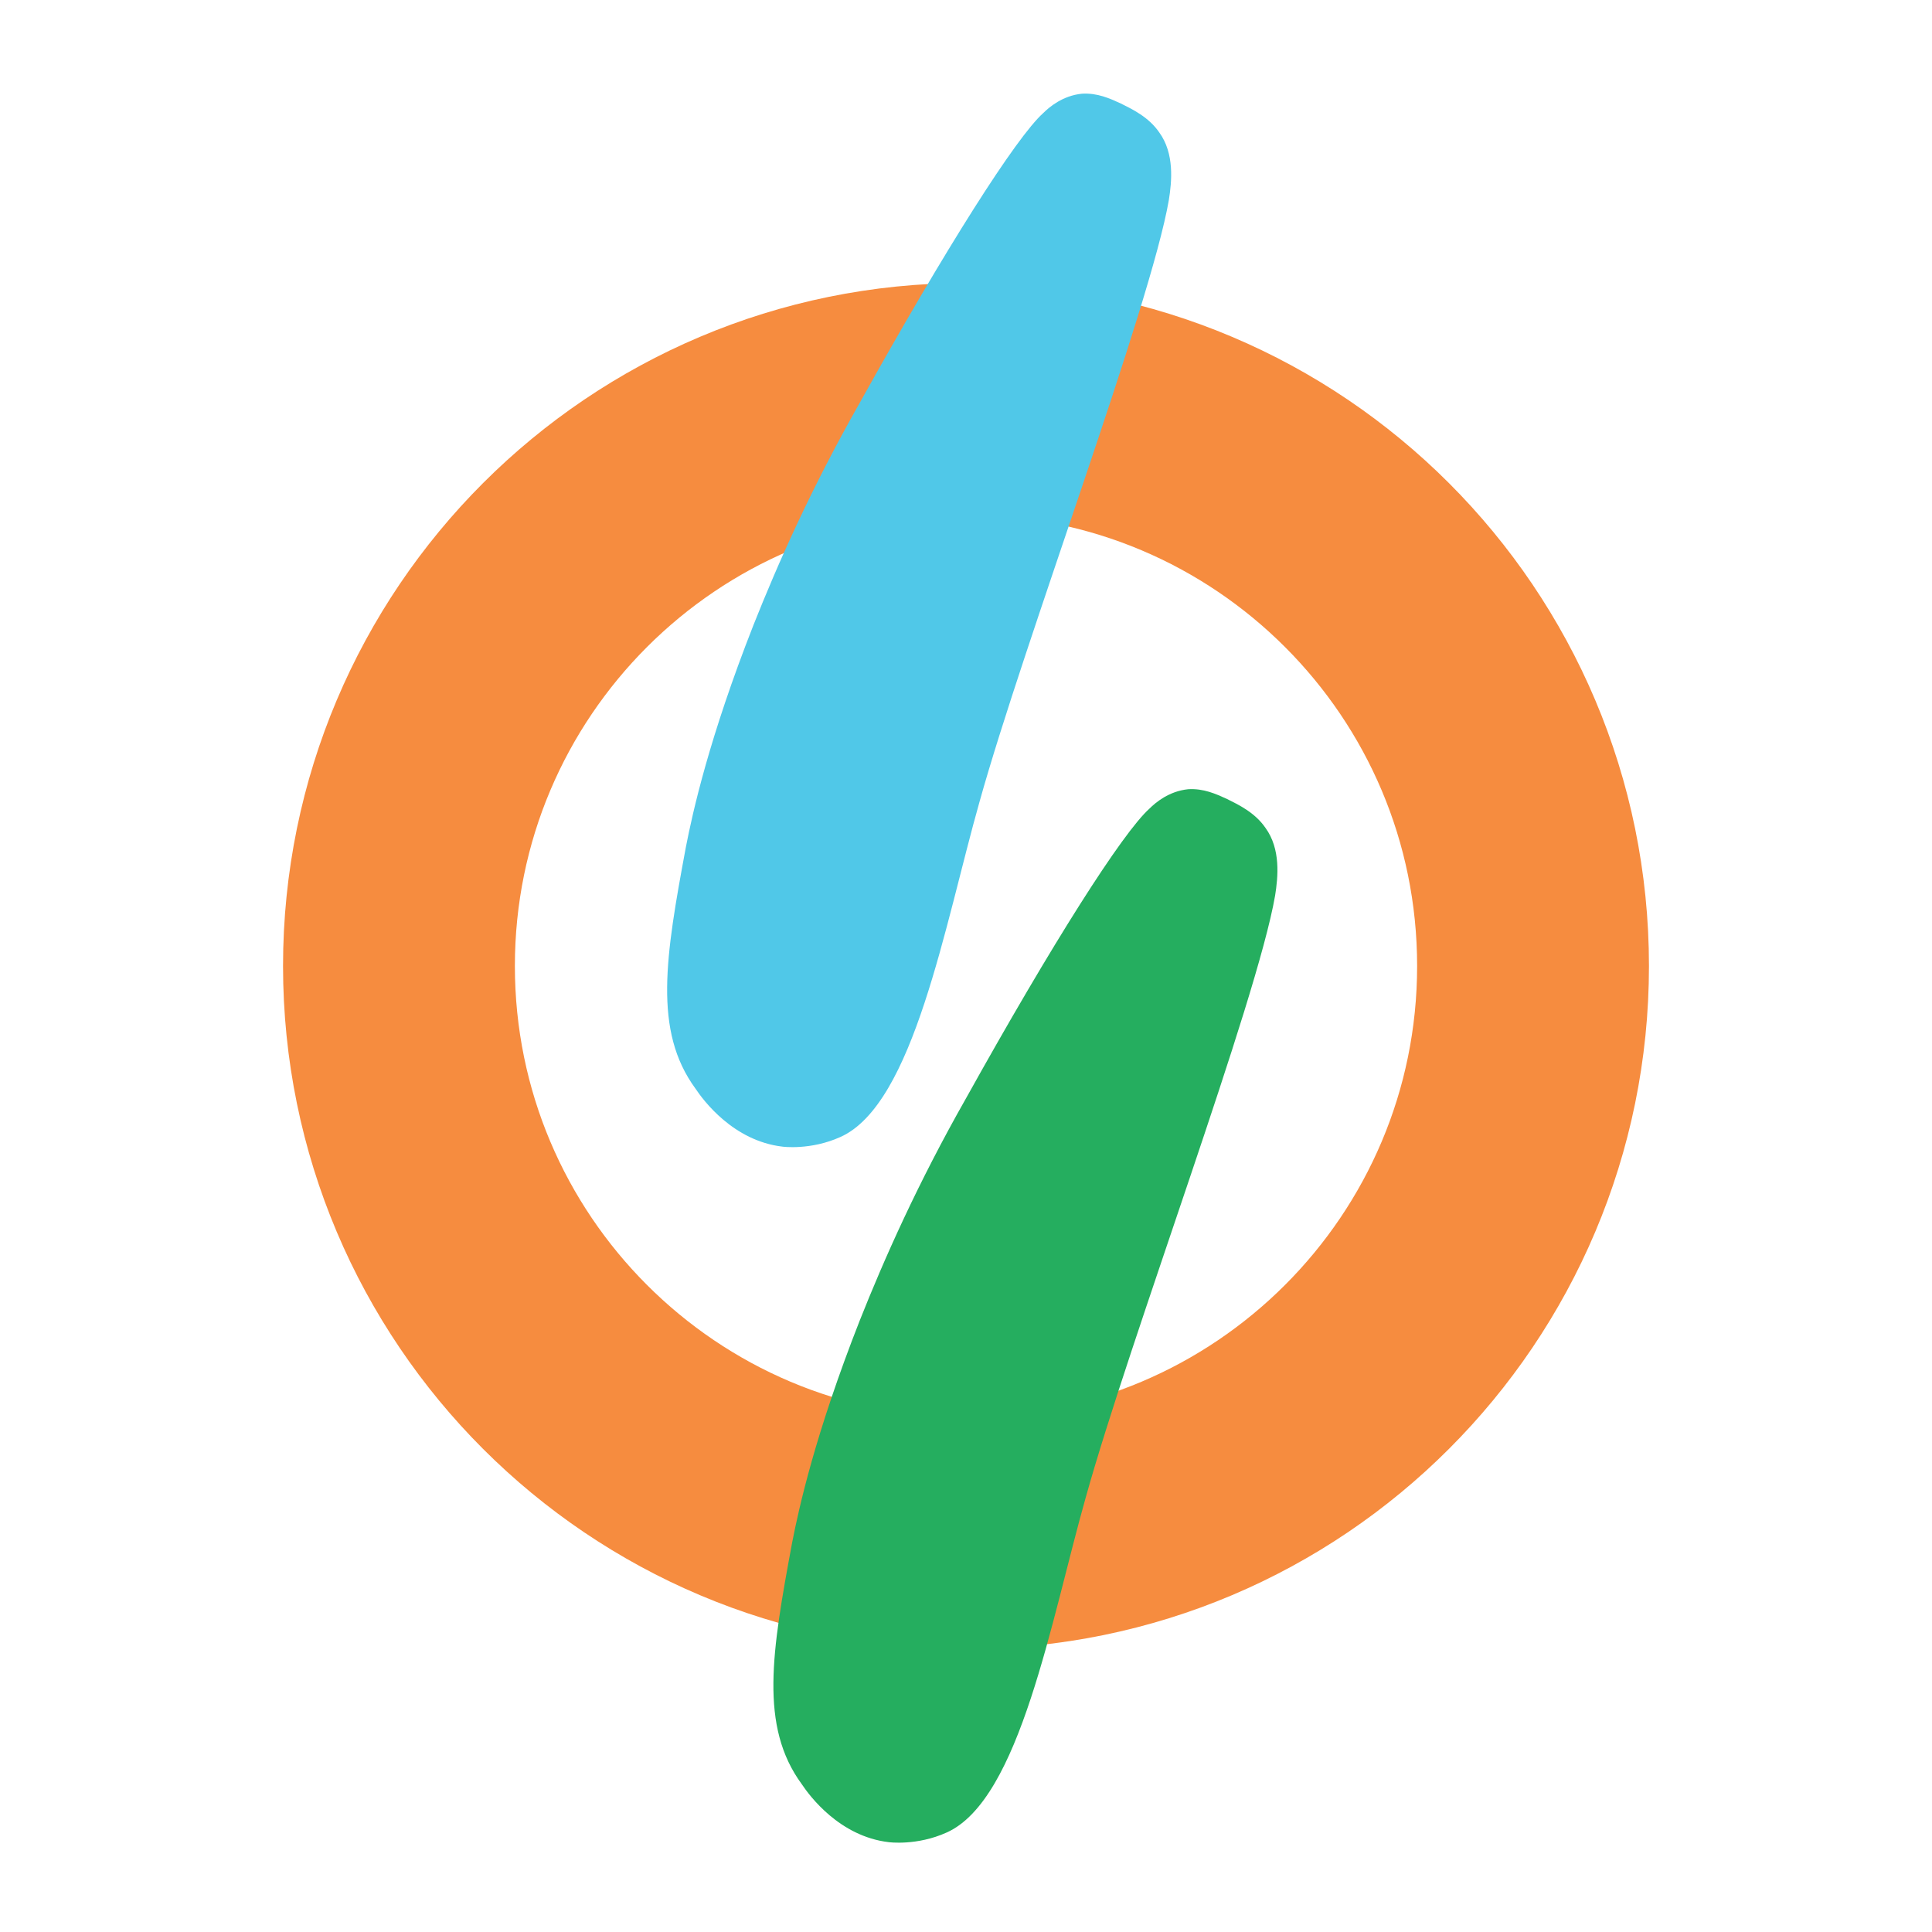
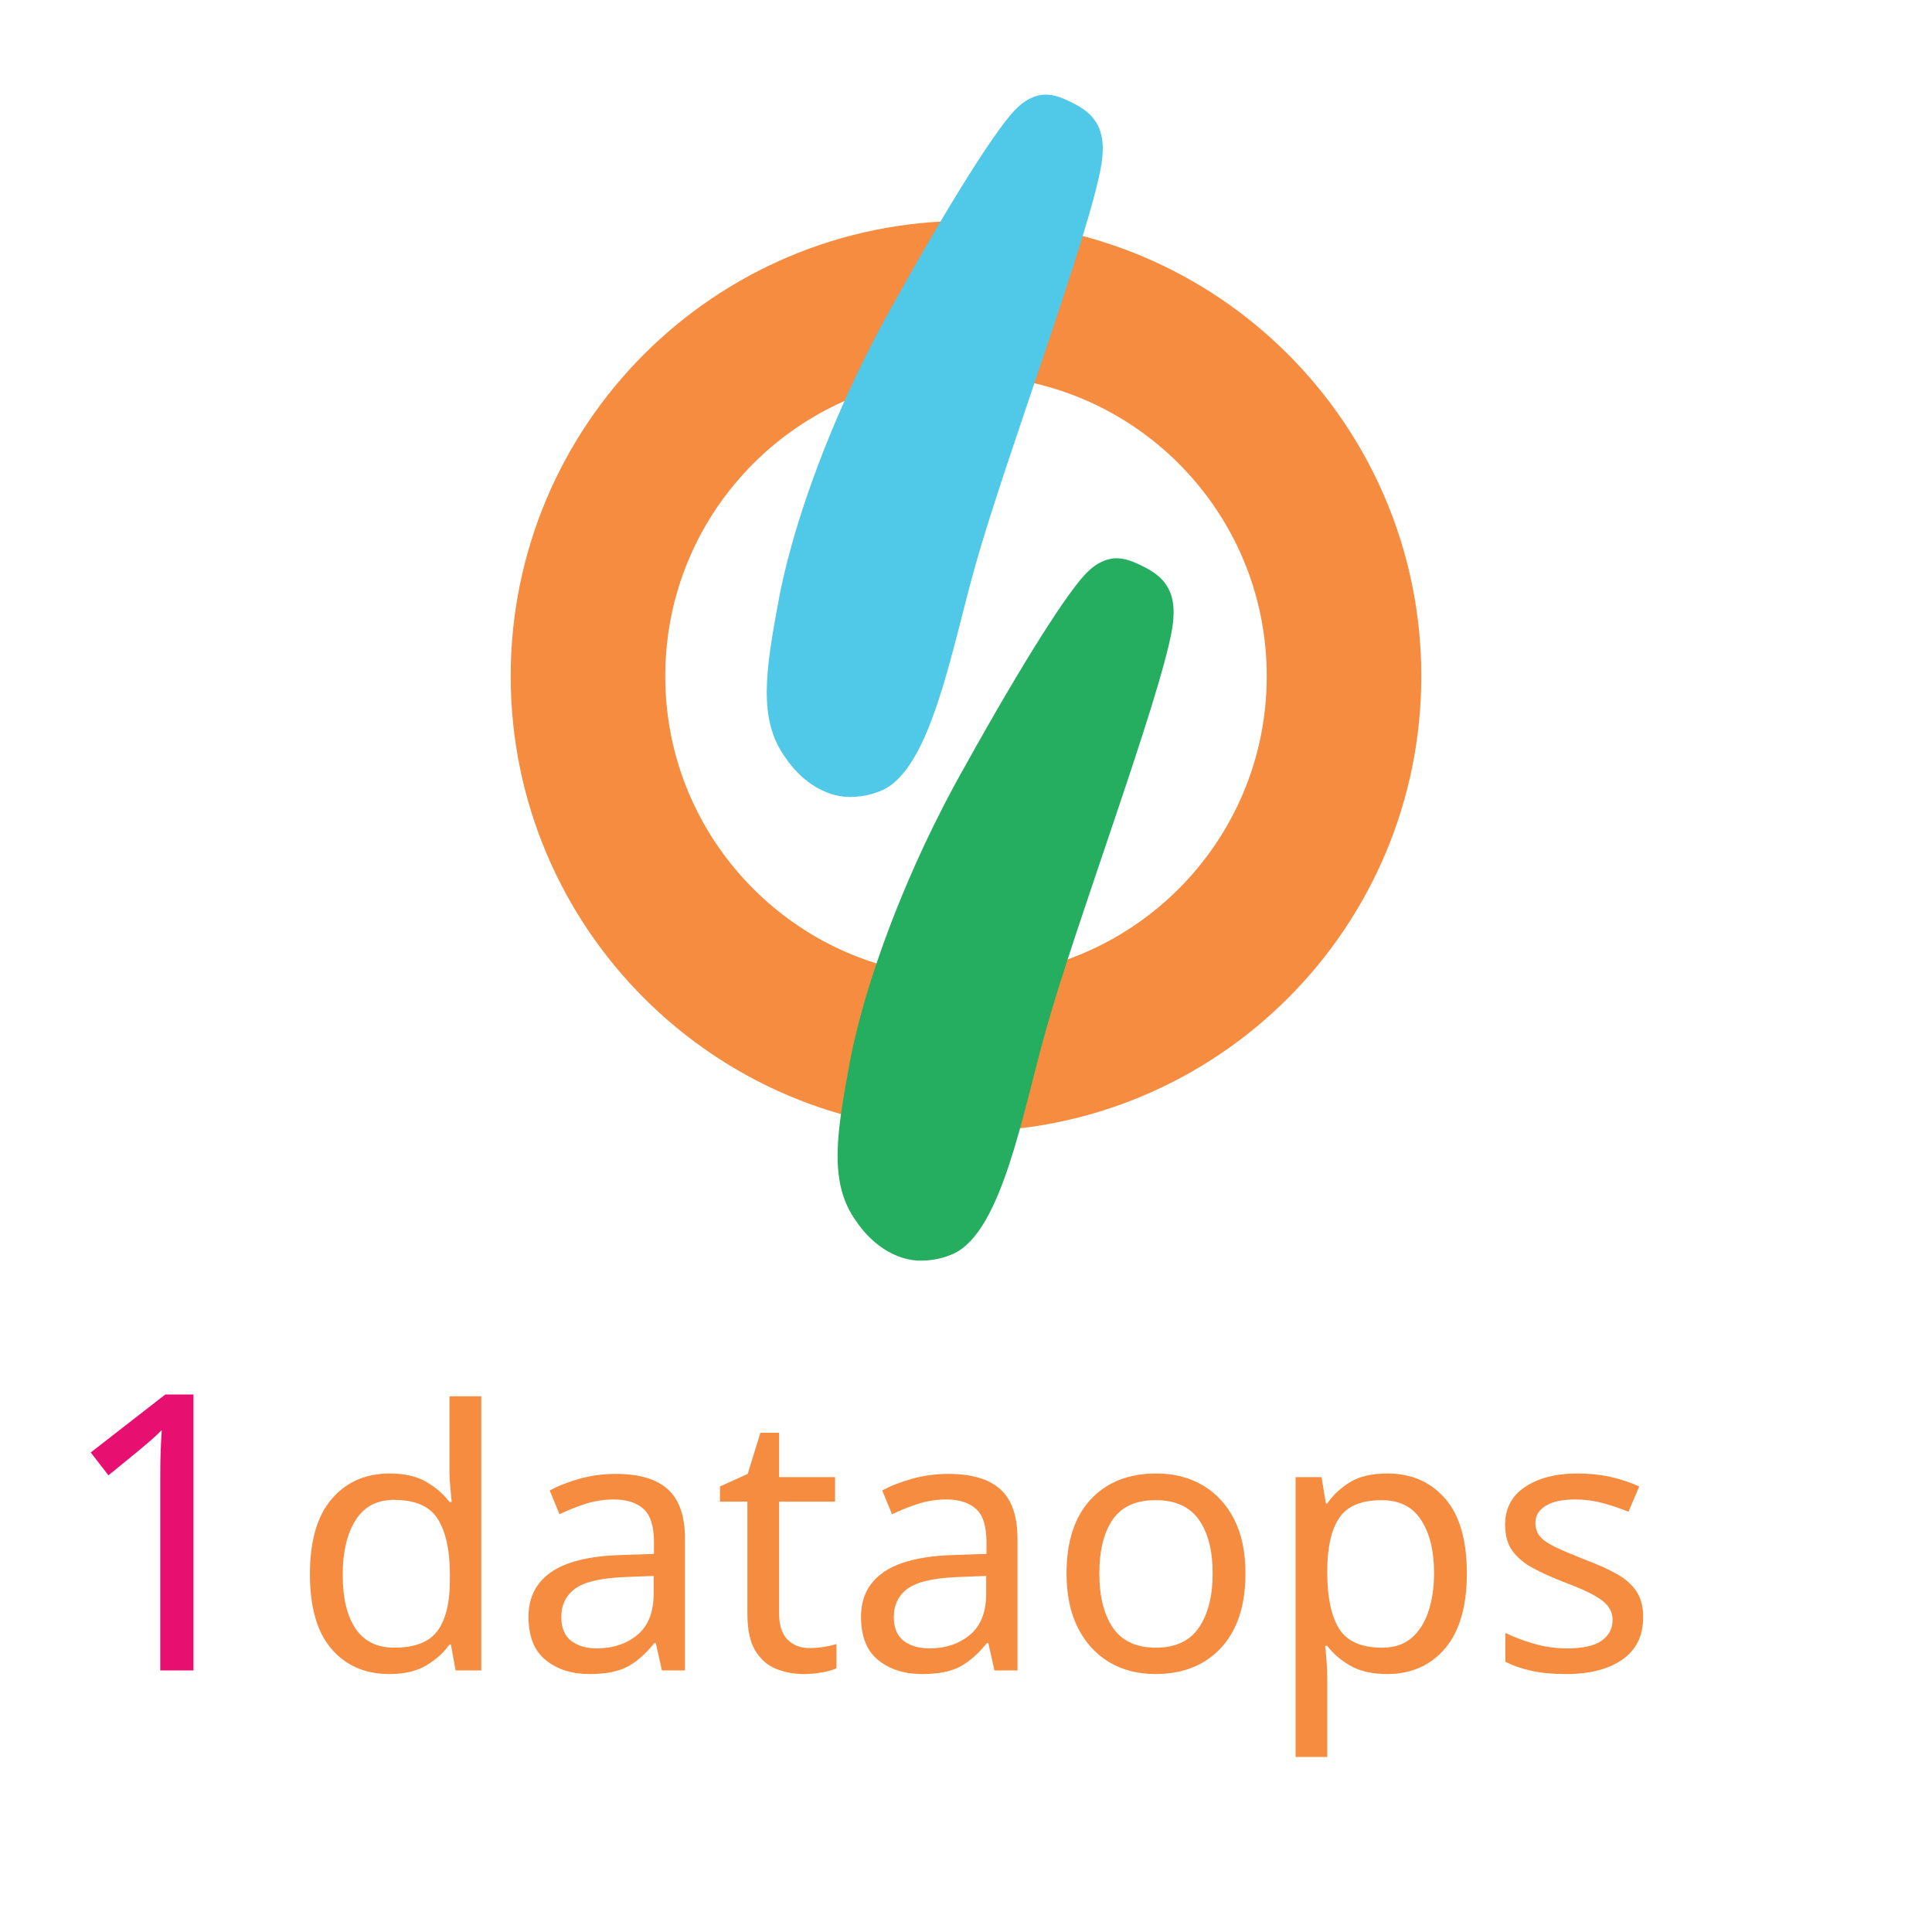
- <svg version="1.1" id="Layer_1" x="0px" y="0px" viewBox="0 0 200 200" style="enable-background:new 0 0 200 200;" xml:space="preserve">
+ <svg xmlns="http://www.w3.org/2000/svg" version="1.1" id="Layer_1" x="0px" y="0px" viewBox="0 0 300 300" style="enable-background:new 0 0 300 300;" xml:space="preserve">
  <style type="text/css">
	.st0{fill:none;stroke:#F68C3F;stroke-width:24;stroke-miterlimit:10;}
	.st1{fill-rule:evenodd;clip-rule:evenodd;fill:#25AE5F;}
	.st2{fill-rule:evenodd;clip-rule:evenodd;fill:#50C8E8;}
+ 	.st3{fill:none;}
+ 	.st4{fill:#E70F6F;}
+ 	.st5{font-family:'Chalkduster';}
+ 	.st6{font-size:60px;}
+ 	.st7{fill:#F68C3F;}
+ 	.st8{font-size:56px;}
</style>
-   <circle class="st0" cx="100" cy="100" r="58.7" />
-   <path class="st1" d="M131,85.7c1.6,2.2,1.3,5.1,1,7c-1.9,11-15,45.8-19.6,62.3c-3.6,12.7-6.8,31.3-14.4,34.7c-3.1,1.4-6,1-6,1  c-5.1-0.6-8.2-4.8-9-6c-4.4-6-3.1-13.7-1-25c0.7-3.6,2.4-11.3,7-23c2.5-6.3,6-14.2,11-23c8.9-16,16.2-27.5,19-30c0.6-0.6,2-1.8,4-2  c1.6-0.1,2.9,0.5,4,1C128.2,83.3,129.9,84.1,131,85.7z" />
-   <path class="st2" d="M120,13.7c1.6,2.2,1.3,5.1,1,7c-1.9,11-15,45.8-19.6,62.3c-3.6,12.7-6.8,31.3-14.4,34.7c-3.1,1.4-6,1-6,1  c-5.1-0.6-8.2-4.8-9-6c-4.4-6-3.1-13.7-1-25c0.7-3.6,2.4-11.3,7-23c2.5-6.3,6-14.2,11-23c8.9-16,16.2-27.5,19-30c0.6-0.6,2-1.8,4-2  c1.6-0.1,2.9,0.5,4,1C117.2,11.3,118.9,12.1,120,13.7z" />
+   <circle class="st0" cx="150" cy="105" r="58.7" />
+   <path class="st1" d="M181,90.7c1.6,2.2,1.3,5.1,1,7c-1.9,11-15,45.8-19.6,62.3c-3.6,12.7-6.8,31.3-14.4,34.7c-3.1,1.4-6,1-6,1  c-5.1-0.6-8.2-4.8-9-6c-4.4-6-3.1-13.7-1-25c0.7-3.6,2.4-11.3,7-23c2.5-6.3,6-14.2,11-23c8.9-16,16.2-27.5,19-30c0.6-0.6,2-1.8,4-2  c1.6-0.1,2.9,0.5,4,1C178.2,88.3,179.9,89.1,181,90.7z" />
+   <path class="st2" d="M170,18.7c1.6,2.2,1.3,5.1,1,7c-1.9,11-15,45.8-19.6,62.3c-3.6,12.7-6.8,31.3-14.4,34.7c-3.1,1.4-6,1-6,1  c-5.1-0.6-8.2-4.8-9-6c-4.4-6-3.1-13.7-1-25c0.7-3.6,2.4-11.3,7-23c2.5-6.3,6-14.2,11-23c8.9-16,16.2-27.5,19-30c0.6-0.6,2-1.8,4-2  c1.6-0.1,2.9,0.5,4,1C167.2,16.3,168.9,17.1,170,18.7z" />
+   <rect x="8.7" y="207.7" class="st3" width="376.6" height="117.4" />
+   <text transform="matrix(1 0 0 1 8.7445 259.3823)">
+     <tspan x="0" y="0" class="st4 st5 st6">1</tspan>
+     <tspan x="36.3" y="0" class="st7 st5 st8">dataops</tspan>
+   </text>
</svg>
